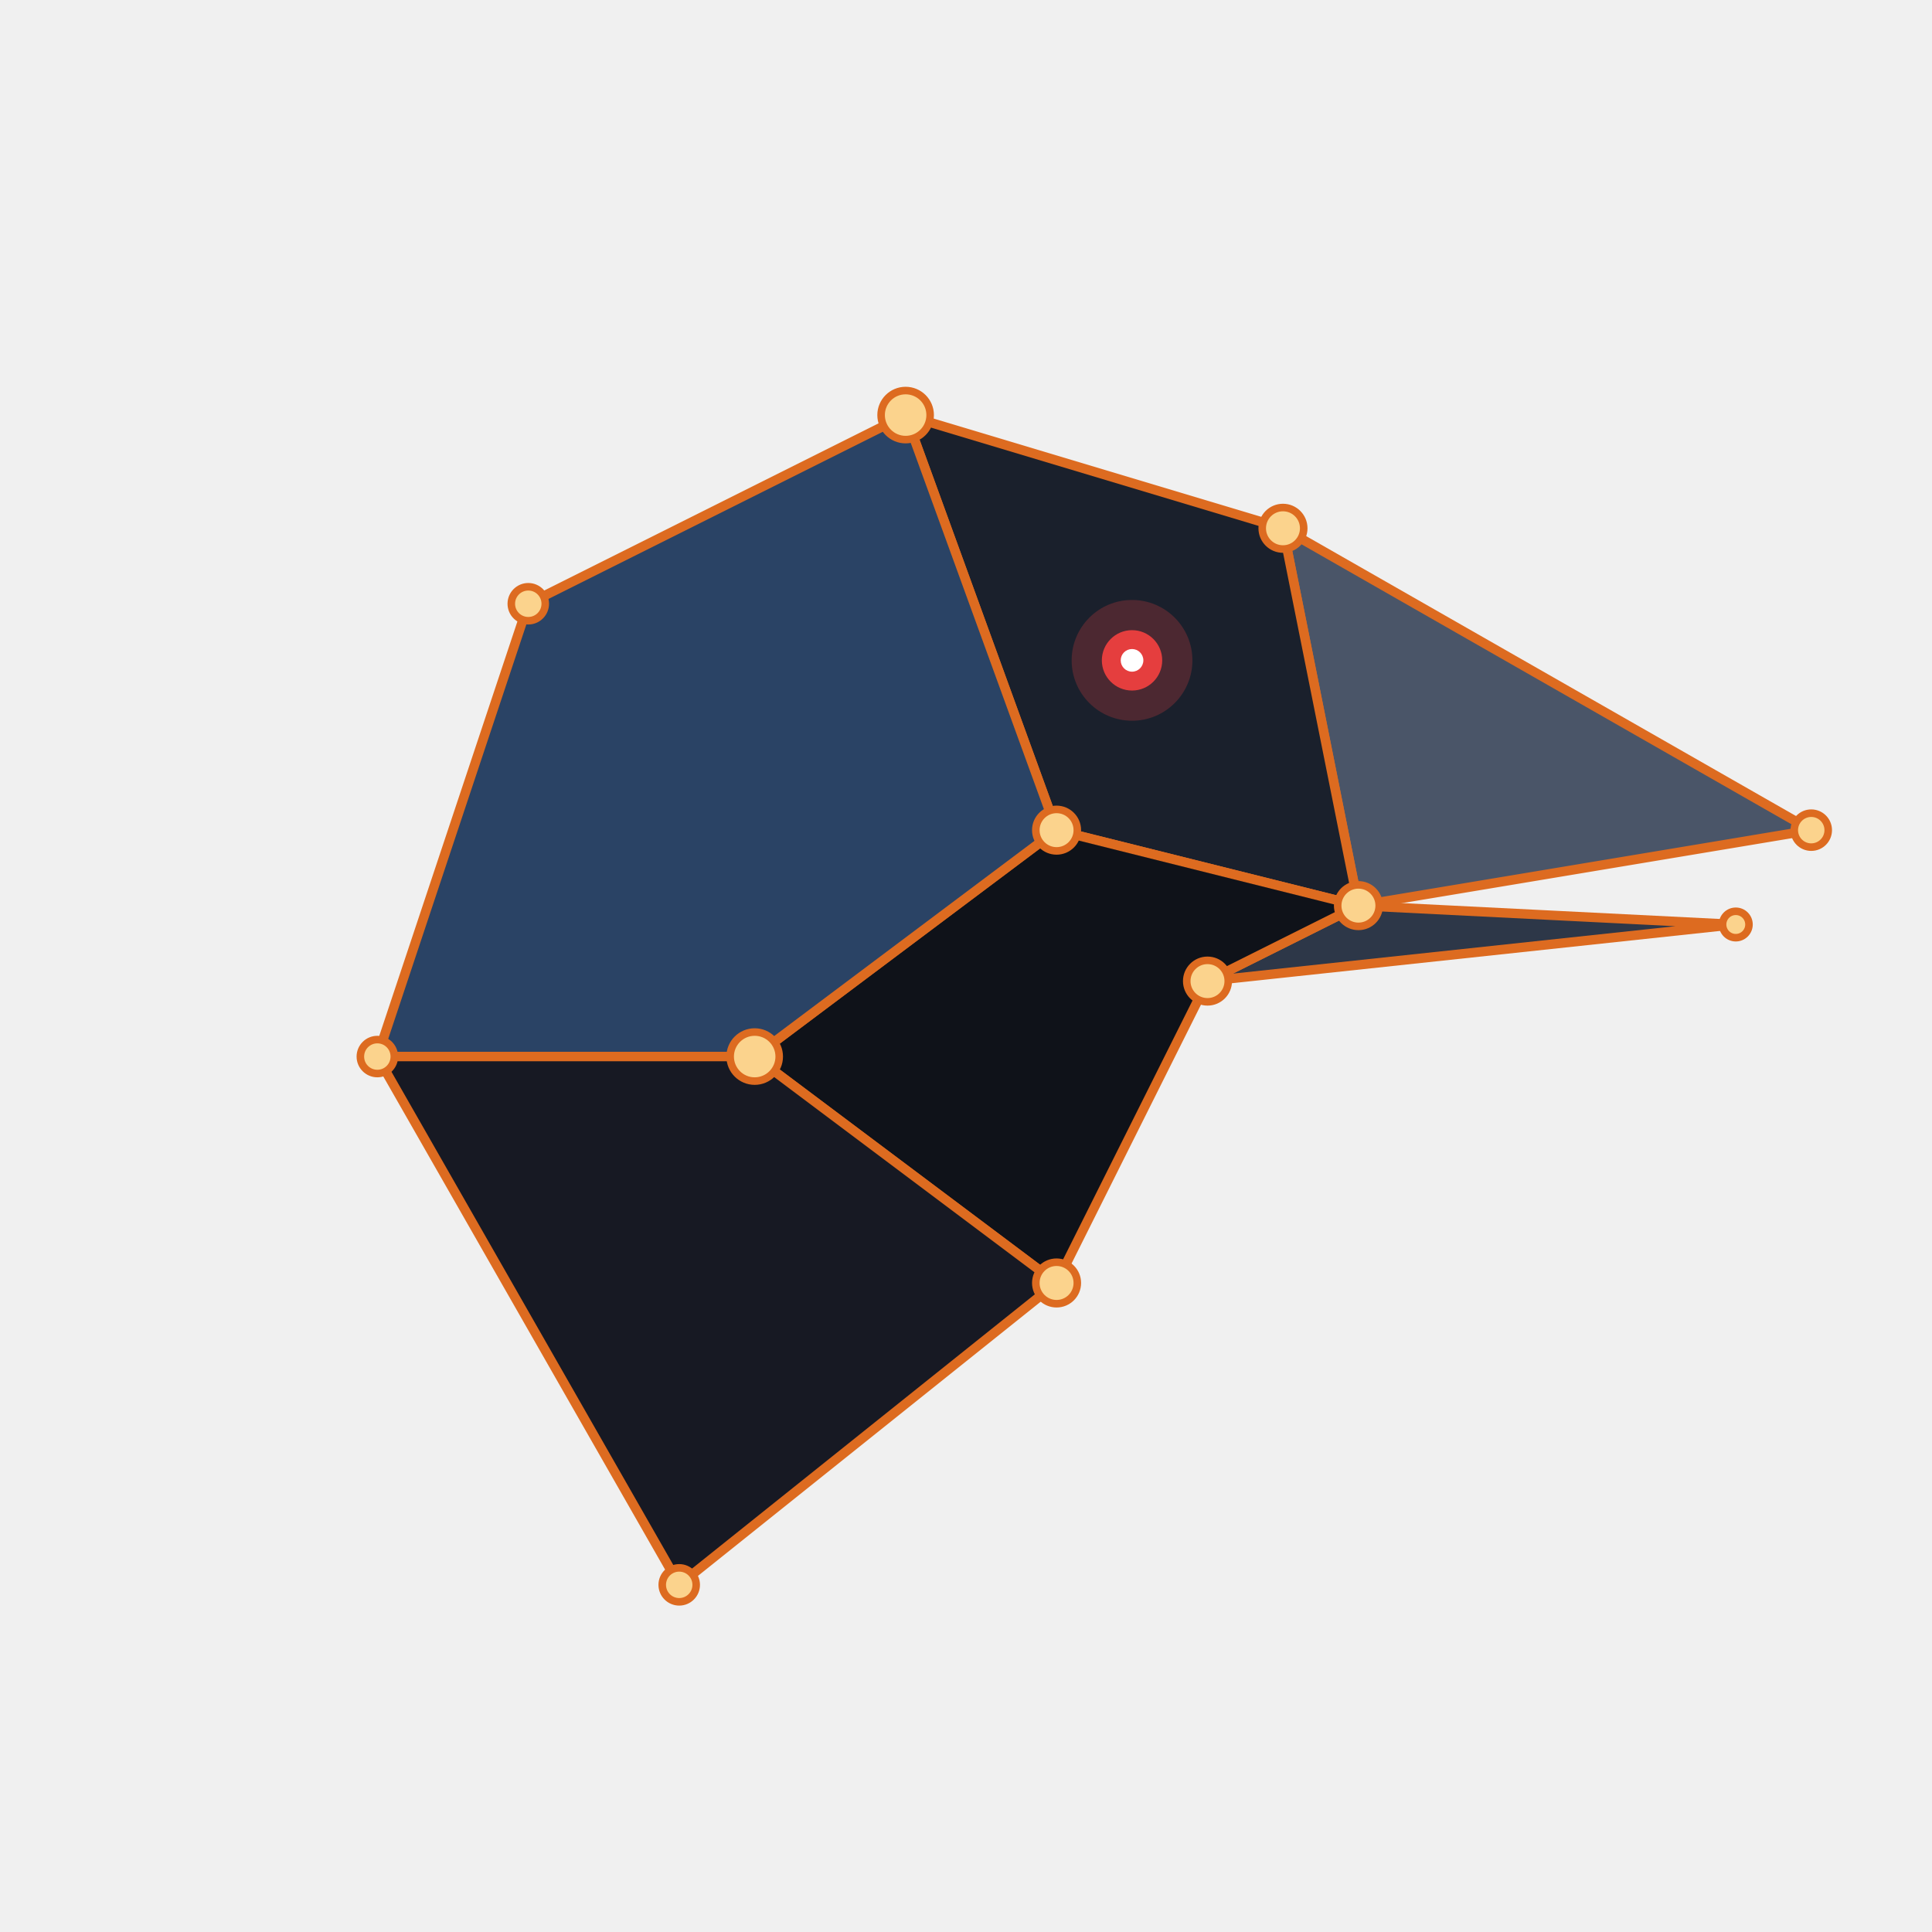
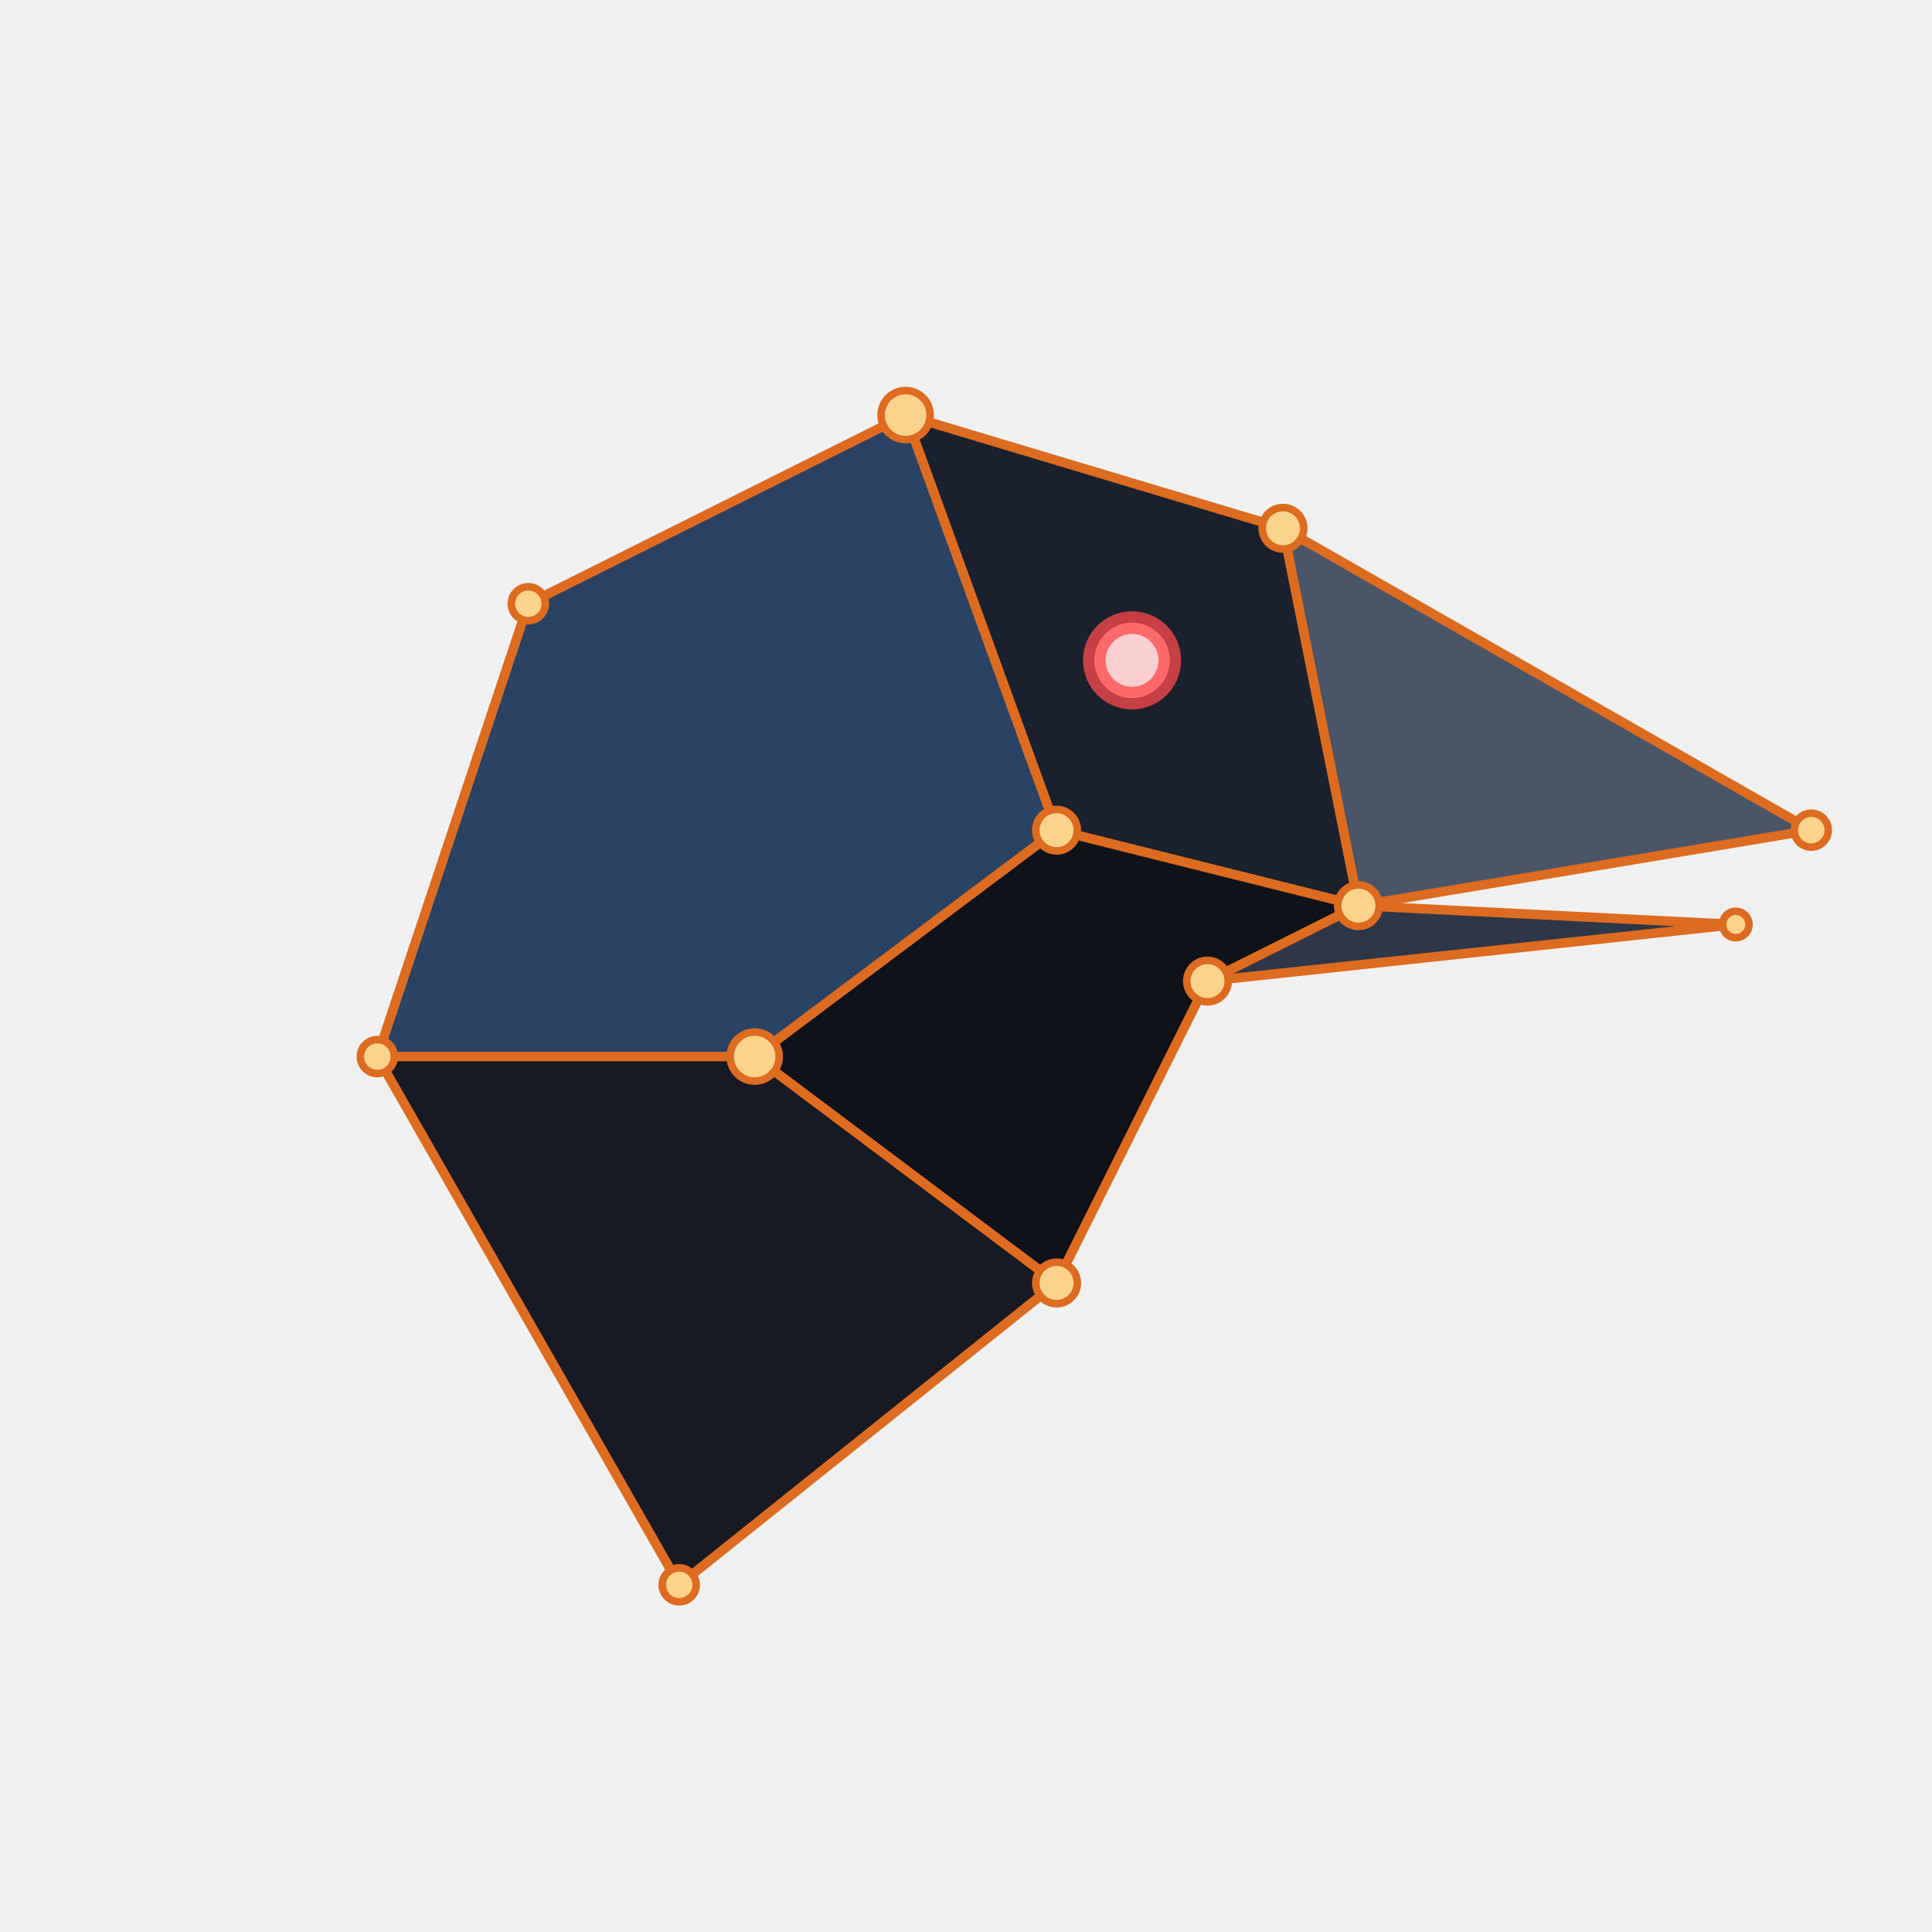
<svg xmlns="http://www.w3.org/2000/svg" version="1.1" viewBox="0 0 512 512">
  <g stroke="#DD6B20" stroke-linejoin="round" stroke-width="2.5">
    <polygon points="340 140 480 220 360 240" fill="#4A5568" />
    <polygon points="360 240 460 245 320 260" fill="#2D3748" />
    <polygon points="240 110 340 140 360 240 280 220" fill="#1A202C" />
    <polygon points="280 220 360 240 320 260 280 340 200 280" fill="#0F1219" />
    <polygon points="140 160 240 110 280 220 200 280 100 280" fill="#2A4365" />
    <polygon points="100 280 200 280 280 340 180 420" fill="#171923" />
  </g>
  <g fill="#FBD38D" stroke="#DD6B20" stroke-width="2">
    <circle cx="480" cy="220" r="4.5" />
    <circle cx="340" cy="140" r="5.5" />
    <circle cx="240" cy="110" r="6.5" />
    <circle cx="140" cy="160" r="4.5" />
    <circle cx="360" cy="240" r="5.5" />
    <circle cx="280" cy="220" r="5.5" />
    <circle cx="100" cy="280" r="4.5" />
    <circle cx="200" cy="280" r="6.5" />
    <circle cx="320" cy="260" r="5.5" />
    <circle cx="280" cy="340" r="5.5" />
    <circle cx="180" cy="420" r="4.5" />
    <circle cx="460" cy="245" r="3.5" />
  </g>
-   <circle cx="300" cy="175" r="16" fill="#E53E3E" opacity=".25" />
-   <circle cx="300" cy="175" r="8" fill="#E53E3E" />
-   <circle cx="300" cy="175" r="3" fill="#FFF" />
+   <circle cx="300" cy="175" r="10" fill="#facfcf" stroke-width="6" stroke="#ff4a4ac0" />
</svg>
